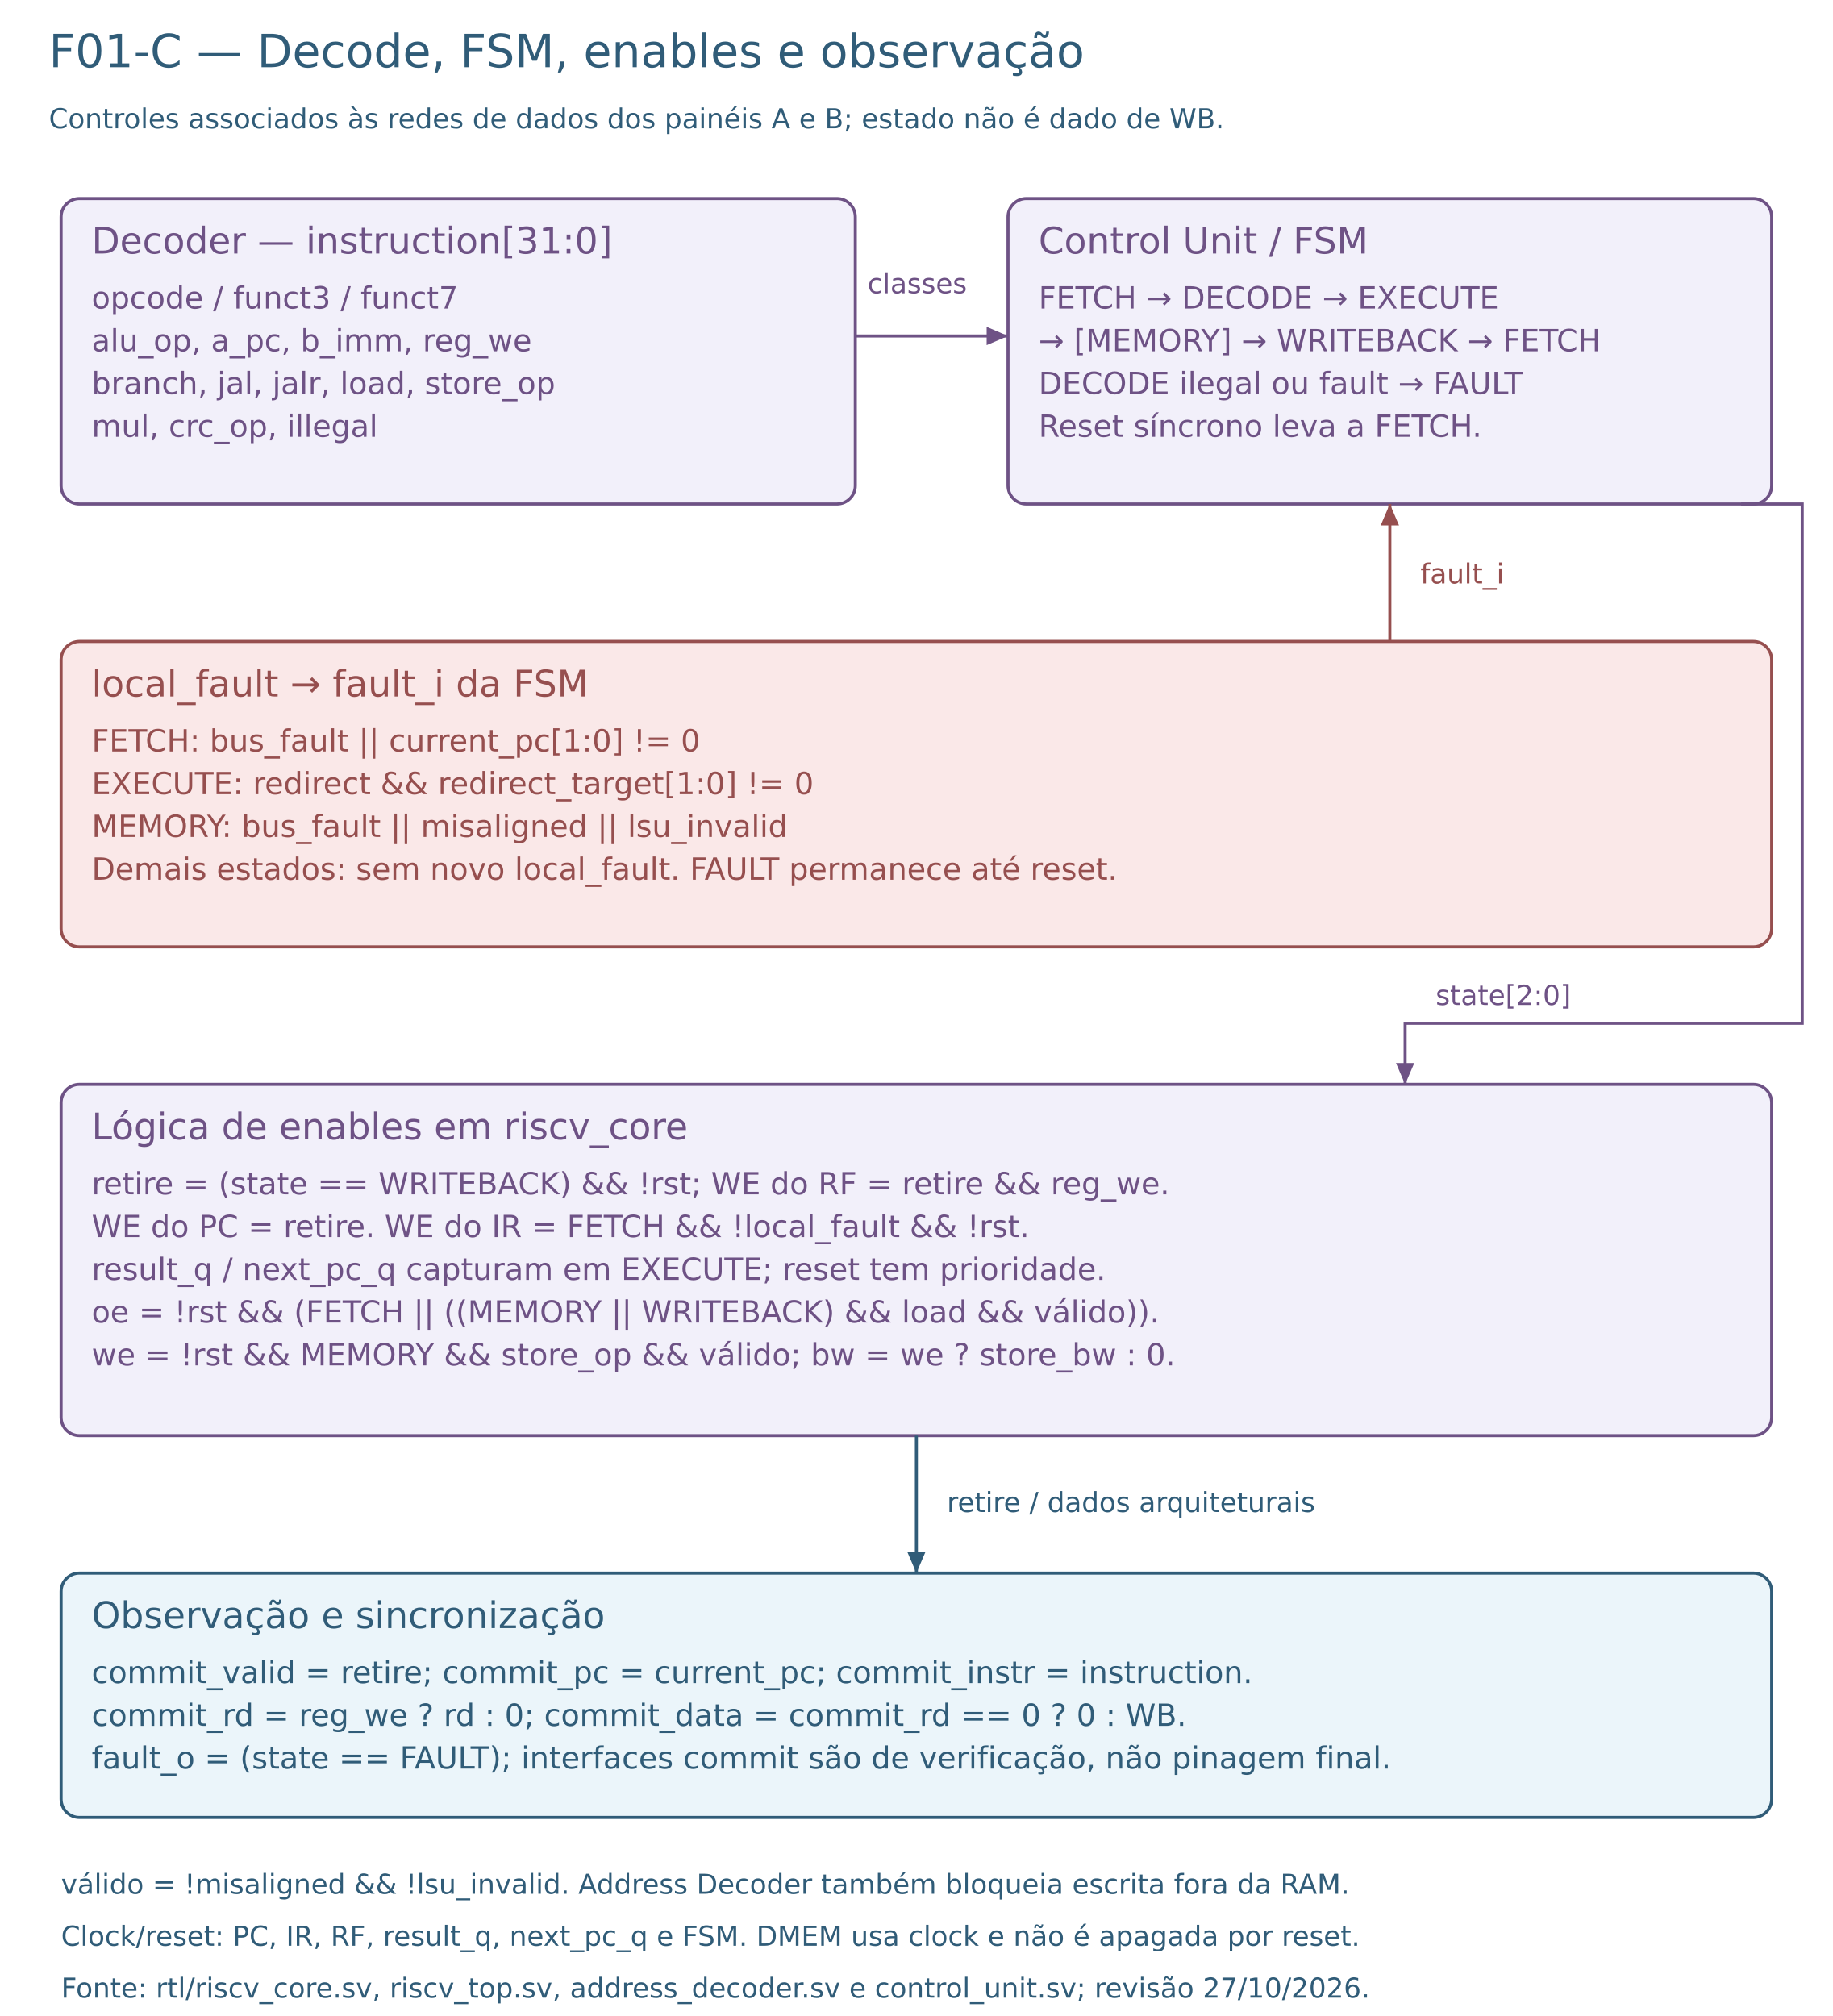
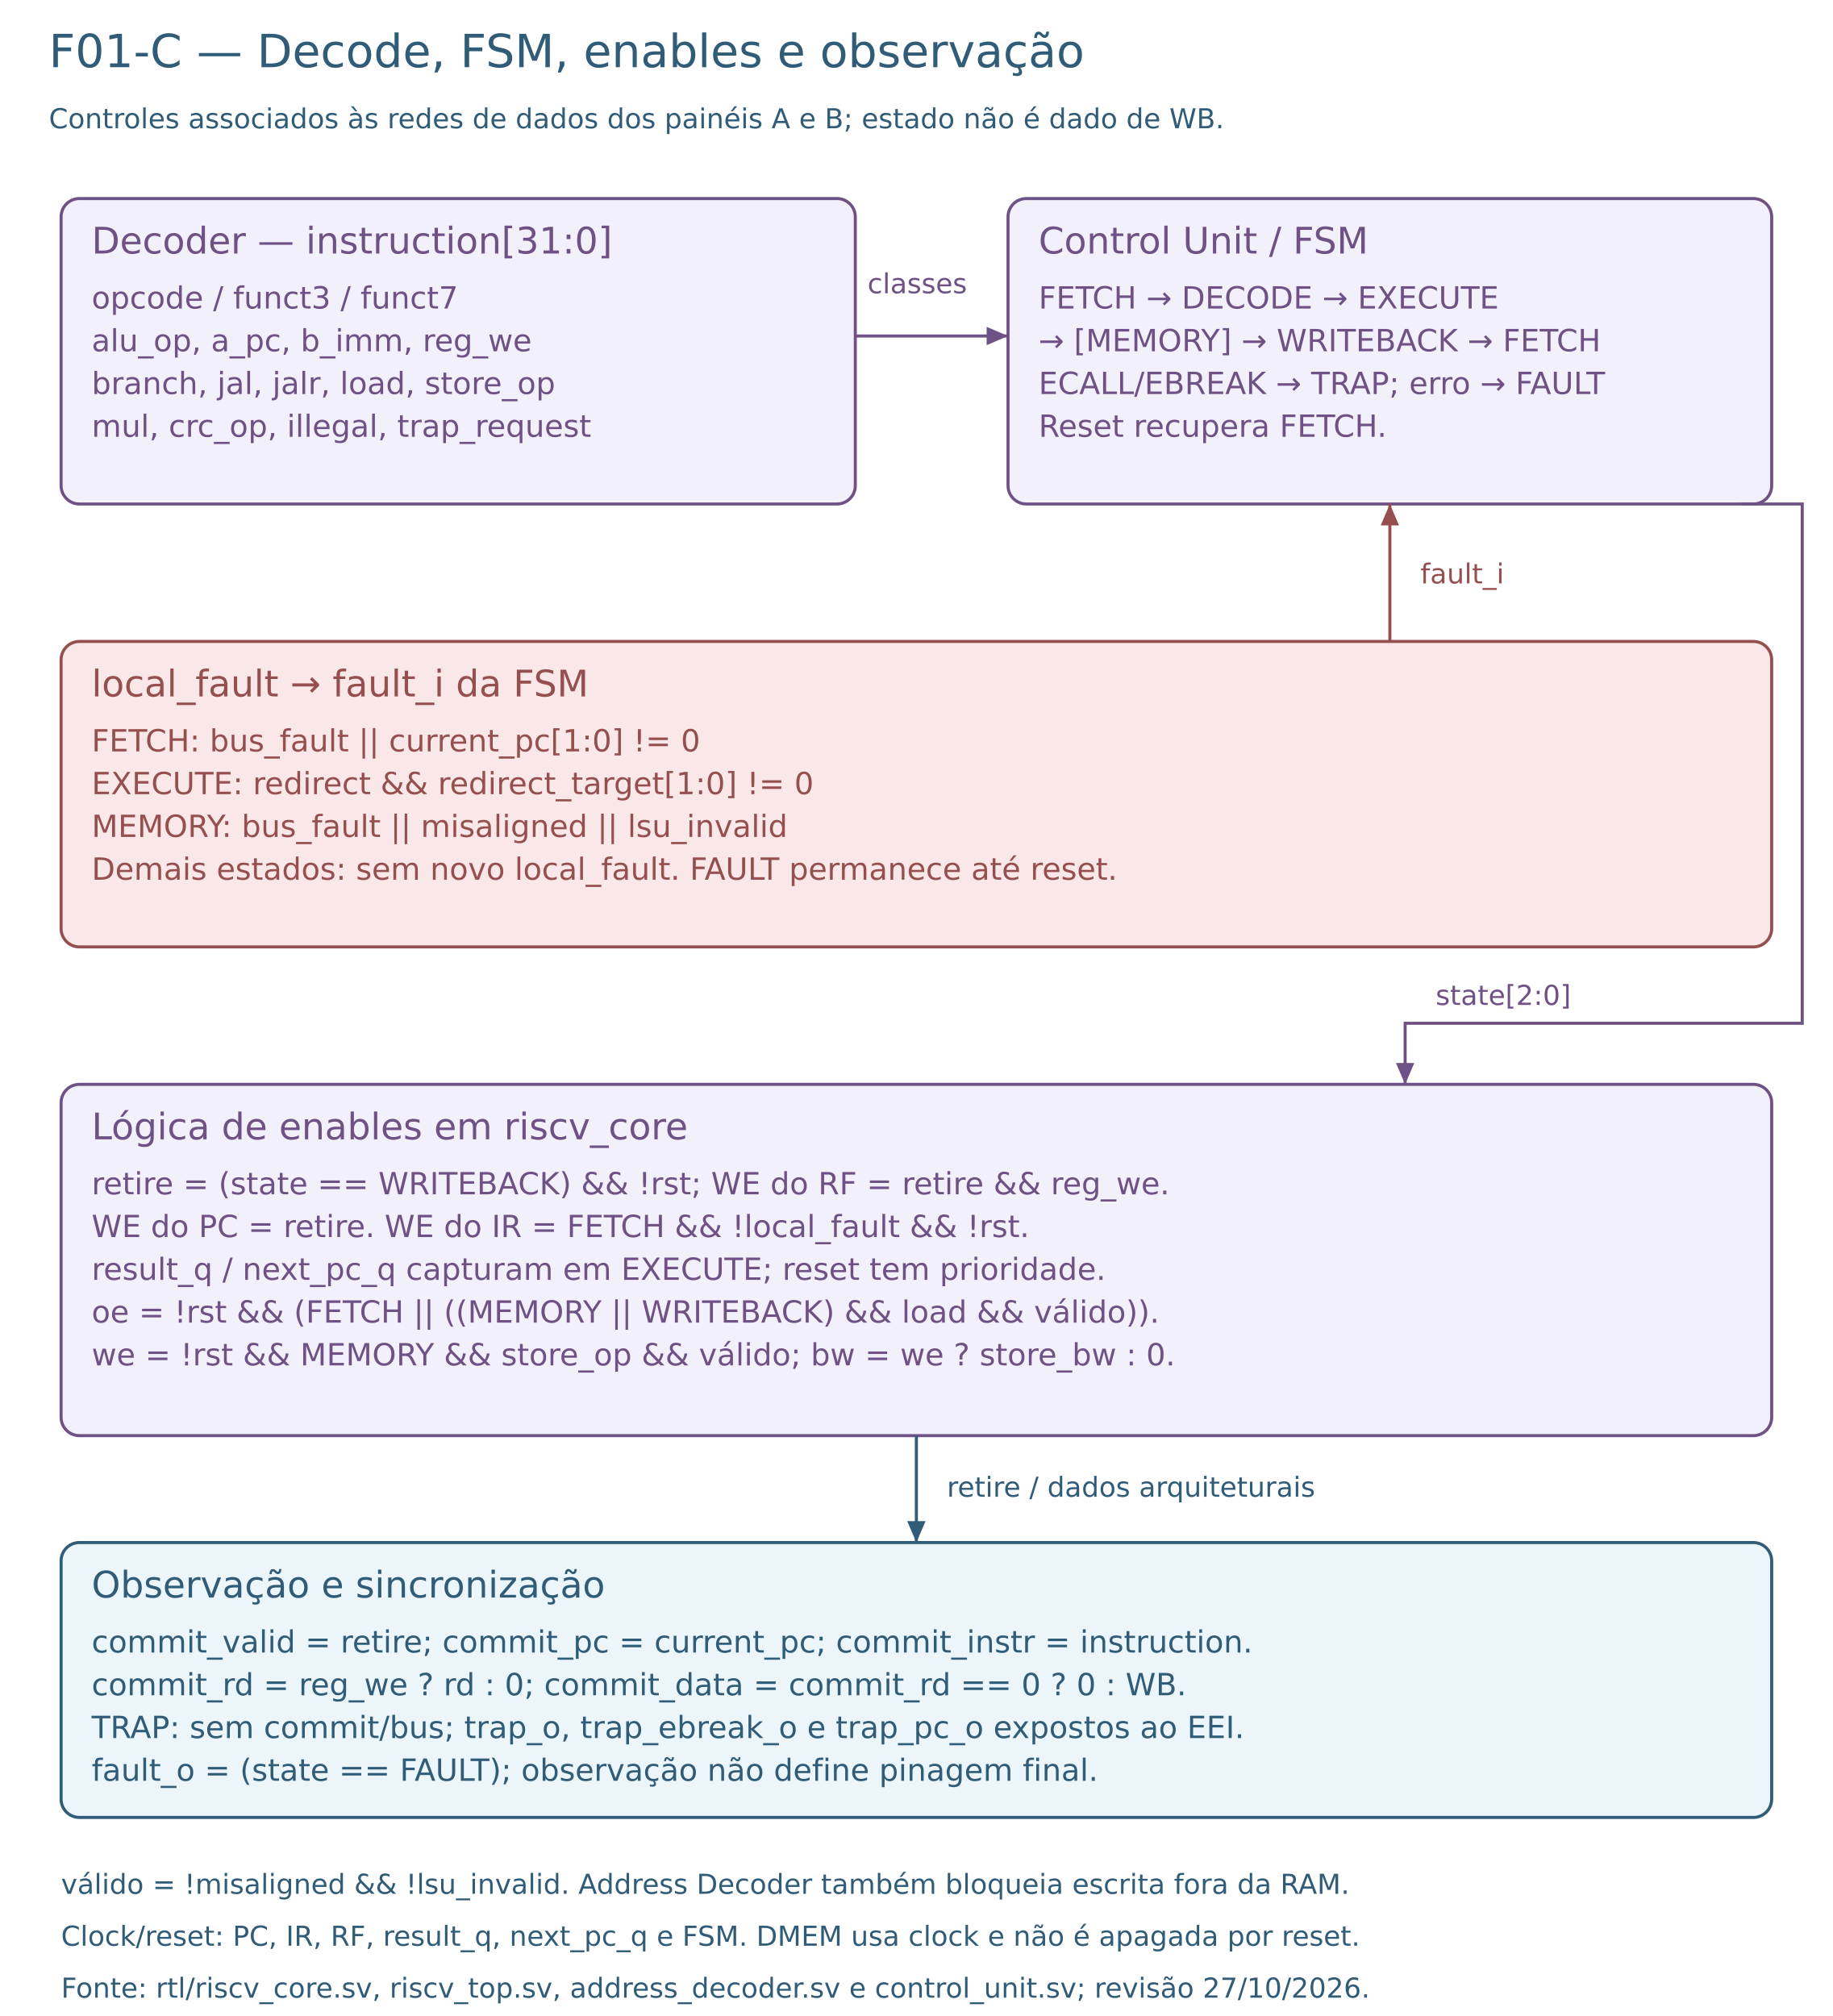
<svg xmlns="http://www.w3.org/2000/svg" width="600" height="660" preserveAspectRatio="xMinYMin meet" viewBox="0 0 600 660" version="1.0" fill-rule="evenodd">
  <clipPath id="clip">
    <rect x="0" y="0" width="600" height="660" />
  </clipPath>
  <g id="group" transform="scale(1,-1) translate(0,-660)" style="clip-path: url(#clip)">
    <g transform="">
      <rect x="0" y="0" width="600" height="660" style="stroke: none; stroke-linecap: butt; stroke-width: 1; fill: rgb(100%,100%,100%); fill-rule: evenodd;" />
      <text x="16" y="638" style="font-family: DejaVu Sans; font-size: 15px;fill: rgb(19%,36%,47%); stroke:none;" transform="translate(0,1276) scale(1,-1)">F01-C — Decode, FSM, enables e observação</text>
      <text x="16" y="618" style="font-family: DejaVu Sans; font-size: 9px;fill: rgb(19%,36%,47%); stroke:none;" transform="translate(0,1236) scale(1,-1)">Controles associados às redes de dados dos painéis A e B; estado não é dado de WB.</text>
      <rect x="20" y="495" width="260" height="100" rx="6" ry="6" style="stroke: rgb(43%,32%,52%); stroke-linecap: butt; stroke-width: 1; fill: rgb(95%,94%,98%); fill-rule: evenodd;" />
      <text x="30" y="577" style="font-family: DejaVu Sans; font-size: 12px;fill: rgb(43%,32%,52%); stroke:none;" transform="translate(0,1154) scale(1,-1)">Decoder — instruction[31:0]</text>
      <text x="30" y="559" style="font-family: DejaVu Sans; font-size: 10px;fill: rgb(43%,32%,52%); stroke:none;" transform="translate(0,1118) scale(1,-1)">opcode / funct3 / funct7</text>
      <text x="30" y="545" style="font-family: DejaVu Sans; font-size: 10px;fill: rgb(43%,32%,52%); stroke:none;" transform="translate(0,1090) scale(1,-1)">alu_op, a_pc, b_imm, reg_we</text>
      <text x="30" y="531" style="font-family: DejaVu Sans; font-size: 10px;fill: rgb(43%,32%,52%); stroke:none;" transform="translate(0,1062) scale(1,-1)">branch, jal, jalr, load, store_op</text>
-       <text x="30" y="517" style="font-family: DejaVu Sans; font-size: 10px;fill: rgb(43%,32%,52%); stroke:none;" transform="translate(0,1034) scale(1,-1)">mul, crc_op, illegal</text>
+       <text x="30" y="517" style="font-family: DejaVu Sans; font-size: 10px;fill: rgb(43%,32%,52%); stroke:none;" transform="translate(0,1034) scale(1,-1)">mul, crc_op, illegal, trap_request</text>
      <rect x="330" y="495" width="250" height="100" rx="6" ry="6" style="stroke: rgb(43%,32%,52%); stroke-linecap: butt; stroke-width: 1; fill: rgb(95%,94%,98%); fill-rule: evenodd;" />
      <text x="340" y="577" style="font-family: DejaVu Sans; font-size: 12px;fill: rgb(43%,32%,52%); stroke:none;" transform="translate(0,1154) scale(1,-1)">Control Unit / FSM</text>
      <text x="340" y="559" style="font-family: DejaVu Sans; font-size: 10px;fill: rgb(43%,32%,52%); stroke:none;" transform="translate(0,1118) scale(1,-1)">FETCH → DECODE → EXECUTE</text>
      <text x="340" y="545" style="font-family: DejaVu Sans; font-size: 10px;fill: rgb(43%,32%,52%); stroke:none;" transform="translate(0,1090) scale(1,-1)">→ [MEMORY] → WRITEBACK → FETCH</text>
-       <text x="340" y="531" style="font-family: DejaVu Sans; font-size: 10px;fill: rgb(43%,32%,52%); stroke:none;" transform="translate(0,1062) scale(1,-1)">DECODE ilegal ou fault → FAULT</text>
-       <text x="340" y="517" style="font-family: DejaVu Sans; font-size: 10px;fill: rgb(43%,32%,52%); stroke:none;" transform="translate(0,1034) scale(1,-1)">Reset síncrono leva a FETCH.</text>
+       <text x="340" y="531" style="font-family: DejaVu Sans; font-size: 10px;fill: rgb(43%,32%,52%); stroke:none;" transform="translate(0,1062) scale(1,-1)">ECALL/EBREAK → TRAP; erro → FAULT</text>
+       <text x="340" y="517" style="font-family: DejaVu Sans; font-size: 10px;fill: rgb(43%,32%,52%); stroke:none;" transform="translate(0,1034) scale(1,-1)">Reset recupera FETCH.</text>
      <polyline points="280 550, 330 550" style="stroke: rgb(43%,32%,52%); stroke-linecap: butt; stroke-width: 1; fill: None; fill-rule: evenodd;" />
      <polygon points="330 550, 323 547, 323 553" style="stroke: none; stroke-linecap: butt; stroke-width: 1; fill: rgb(43%,32%,52%); fill-rule: evenodd;" />
      <text x="284" y="564" style="font-family: DejaVu Sans; font-size: 9px;fill: rgb(43%,32%,52%); stroke:none;" transform="translate(0,1128) scale(1,-1)">classes</text>
      <rect x="20" y="350" width="560" height="100" rx="6" ry="6" style="stroke: rgb(59%,31%,31%); stroke-linecap: butt; stroke-width: 1; fill: rgb(98%,91%,91%); fill-rule: evenodd;" />
      <text x="30" y="432" style="font-family: DejaVu Sans; font-size: 12px;fill: rgb(59%,31%,31%); stroke:none;" transform="translate(0,864) scale(1,-1)">local_fault → fault_i da FSM</text>
      <text x="30" y="414" style="font-family: DejaVu Sans; font-size: 10px;fill: rgb(59%,31%,31%); stroke:none;" transform="translate(0,828) scale(1,-1)">FETCH: bus_fault || current_pc[1:0] != 0</text>
      <text x="30" y="400" style="font-family: DejaVu Sans; font-size: 10px;fill: rgb(59%,31%,31%); stroke:none;" transform="translate(0,800) scale(1,-1)">EXECUTE: redirect &amp;&amp; redirect_target[1:0] != 0</text>
      <text x="30" y="386" style="font-family: DejaVu Sans; font-size: 10px;fill: rgb(59%,31%,31%); stroke:none;" transform="translate(0,772) scale(1,-1)">MEMORY: bus_fault || misaligned || lsu_invalid</text>
      <text x="30" y="372" style="font-family: DejaVu Sans; font-size: 10px;fill: rgb(59%,31%,31%); stroke:none;" transform="translate(0,744) scale(1,-1)">Demais estados: sem novo local_fault. FAULT permanece até reset.</text>
      <polyline points="455 450, 455 495" style="stroke: rgb(59%,31%,31%); stroke-linecap: butt; stroke-width: 1; fill: None; fill-rule: evenodd;" />
      <polygon points="455 495, 458 488, 452 488" style="stroke: none; stroke-linecap: butt; stroke-width: 1; fill: rgb(59%,31%,31%); fill-rule: evenodd;" />
      <text x="465" y="469" style="font-family: DejaVu Sans; font-size: 9px;fill: rgb(59%,31%,31%); stroke:none;" transform="translate(0,938) scale(1,-1)">fault_i</text>
      <rect x="20" y="190" width="560" height="115" rx="6" ry="6" style="stroke: rgb(43%,32%,52%); stroke-linecap: butt; stroke-width: 1; fill: rgb(95%,94%,98%); fill-rule: evenodd;" />
      <text x="30" y="287" style="font-family: DejaVu Sans; font-size: 12px;fill: rgb(43%,32%,52%); stroke:none;" transform="translate(0,574) scale(1,-1)">Lógica de enables em riscv_core</text>
      <text x="30" y="269" style="font-family: DejaVu Sans; font-size: 10px;fill: rgb(43%,32%,52%); stroke:none;" transform="translate(0,538) scale(1,-1)">retire = (state == WRITEBACK) &amp;&amp; !rst; WE do RF = retire &amp;&amp; reg_we.</text>
      <text x="30" y="255" style="font-family: DejaVu Sans; font-size: 10px;fill: rgb(43%,32%,52%); stroke:none;" transform="translate(0,510) scale(1,-1)">WE do PC = retire. WE do IR = FETCH &amp;&amp; !local_fault &amp;&amp; !rst.</text>
      <text x="30" y="241" style="font-family: DejaVu Sans; font-size: 10px;fill: rgb(43%,32%,52%); stroke:none;" transform="translate(0,482) scale(1,-1)">result_q / next_pc_q capturam em EXECUTE; reset tem prioridade.</text>
      <text x="30" y="227" style="font-family: DejaVu Sans; font-size: 10px;fill: rgb(43%,32%,52%); stroke:none;" transform="translate(0,454) scale(1,-1)">oe = !rst &amp;&amp; (FETCH || ((MEMORY || WRITEBACK) &amp;&amp; load &amp;&amp; válido)).</text>
      <text x="30" y="213" style="font-family: DejaVu Sans; font-size: 10px;fill: rgb(43%,32%,52%); stroke:none;" transform="translate(0,426) scale(1,-1)">we = !rst &amp;&amp; MEMORY &amp;&amp; store_op &amp;&amp; válido; bw = we ? store_bw : 0.</text>
      <polyline points="570 495, 590 495, 590 325, 460 325, 460 305" style="stroke: rgb(43%,32%,52%); stroke-linecap: butt; stroke-width: 1; fill: None; fill-rule: evenodd;" />
      <polygon points="460 305, 457 312, 463 312" style="stroke: none; stroke-linecap: butt; stroke-width: 1; fill: rgb(43%,32%,52%); fill-rule: evenodd;" />
      <text x="470" y="331" style="font-family: DejaVu Sans; font-size: 9px;fill: rgb(43%,32%,52%); stroke:none;" transform="translate(0,662) scale(1,-1)">state[2:0]</text>
-       <rect x="20" y="65" width="560" height="80" rx="6" ry="6" style="stroke: rgb(19%,36%,47%); stroke-linecap: butt; stroke-width: 1; fill: rgb(92%,96%,98%); fill-rule: evenodd;" />
-       <text x="30" y="127" style="font-family: DejaVu Sans; font-size: 12px;fill: rgb(19%,36%,47%); stroke:none;" transform="translate(0,254) scale(1,-1)">Observação e sincronização</text>
-       <text x="30" y="109" style="font-family: DejaVu Sans; font-size: 10px;fill: rgb(19%,36%,47%); stroke:none;" transform="translate(0,218) scale(1,-1)">commit_valid = retire; commit_pc = current_pc; commit_instr = instruction.</text>
-       <text x="30" y="95" style="font-family: DejaVu Sans; font-size: 10px;fill: rgb(19%,36%,47%); stroke:none;" transform="translate(0,190) scale(1,-1)">commit_rd = reg_we ? rd : 0; commit_data = commit_rd == 0 ? 0 : WB.</text>
-       <text x="30" y="81" style="font-family: DejaVu Sans; font-size: 10px;fill: rgb(19%,36%,47%); stroke:none;" transform="translate(0,162) scale(1,-1)">fault_o = (state == FAULT); interfaces commit são de verificação, não pinagem final.</text>
-       <polyline points="300 190, 300 145" style="stroke: rgb(19%,36%,47%); stroke-linecap: butt; stroke-width: 1; fill: None; fill-rule: evenodd;" />
-       <polygon points="300 145, 297 152, 303 152" style="stroke: none; stroke-linecap: butt; stroke-width: 1; fill: rgb(19%,36%,47%); fill-rule: evenodd;" />
-       <text x="310" y="165" style="font-family: DejaVu Sans; font-size: 9px;fill: rgb(19%,36%,47%); stroke:none;" transform="translate(0,330) scale(1,-1)">retire / dados arquiteturais</text>
+       <rect x="20" y="65" width="560" height="90" rx="6" ry="6" style="stroke: rgb(19%,36%,47%); stroke-linecap: butt; stroke-width: 1; fill: rgb(92%,96%,98%); fill-rule: evenodd;" />
+       <text x="30" y="137" style="font-family: DejaVu Sans; font-size: 12px;fill: rgb(19%,36%,47%); stroke:none;" transform="translate(0,274) scale(1,-1)">Observação e sincronização</text>
+       <text x="30" y="119" style="font-family: DejaVu Sans; font-size: 10px;fill: rgb(19%,36%,47%); stroke:none;" transform="translate(0,238) scale(1,-1)">commit_valid = retire; commit_pc = current_pc; commit_instr = instruction.</text>
+       <text x="30" y="105" style="font-family: DejaVu Sans; font-size: 10px;fill: rgb(19%,36%,47%); stroke:none;" transform="translate(0,210) scale(1,-1)">commit_rd = reg_we ? rd : 0; commit_data = commit_rd == 0 ? 0 : WB.</text>
+       <text x="30" y="91" style="font-family: DejaVu Sans; font-size: 10px;fill: rgb(19%,36%,47%); stroke:none;" transform="translate(0,182) scale(1,-1)">TRAP: sem commit/bus; trap_o, trap_ebreak_o e trap_pc_o expostos ao EEI.</text>
+       <text x="30" y="77" style="font-family: DejaVu Sans; font-size: 10px;fill: rgb(19%,36%,47%); stroke:none;" transform="translate(0,154) scale(1,-1)">fault_o = (state == FAULT); observação não define pinagem final.</text>
+       <polyline points="300 190, 300 155" style="stroke: rgb(19%,36%,47%); stroke-linecap: butt; stroke-width: 1; fill: None; fill-rule: evenodd;" />
+       <polygon points="300 155, 297 162, 303 162" style="stroke: none; stroke-linecap: butt; stroke-width: 1; fill: rgb(19%,36%,47%); fill-rule: evenodd;" />
+       <text x="310" y="170" style="font-family: DejaVu Sans; font-size: 9px;fill: rgb(19%,36%,47%); stroke:none;" transform="translate(0,340) scale(1,-1)">retire / dados arquiteturais</text>
      <text x="20" y="40" style="font-family: DejaVu Sans; font-size: 9px;fill: rgb(19%,36%,47%); stroke:none;" transform="translate(0,80) scale(1,-1)">válido = !misaligned &amp;&amp; !lsu_invalid. Address Decoder também bloqueia escrita fora da RAM.</text>
      <text x="20" y="23" style="font-family: DejaVu Sans; font-size: 9px;fill: rgb(19%,36%,47%); stroke:none;" transform="translate(0,46) scale(1,-1)">Clock/reset: PC, IR, RF, result_q, next_pc_q e FSM. DMEM usa clock e não é apagada por reset.</text>
      <text x="20" y="6" style="font-family: DejaVu Sans; font-size: 9px;fill: rgb(19%,36%,47%); stroke:none;" transform="translate(0,12) scale(1,-1)">Fonte: rtl/riscv_core.sv, riscv_top.sv, address_decoder.sv e control_unit.sv; revisão 27/10/2026.</text>
    </g>
  </g>
</svg>
